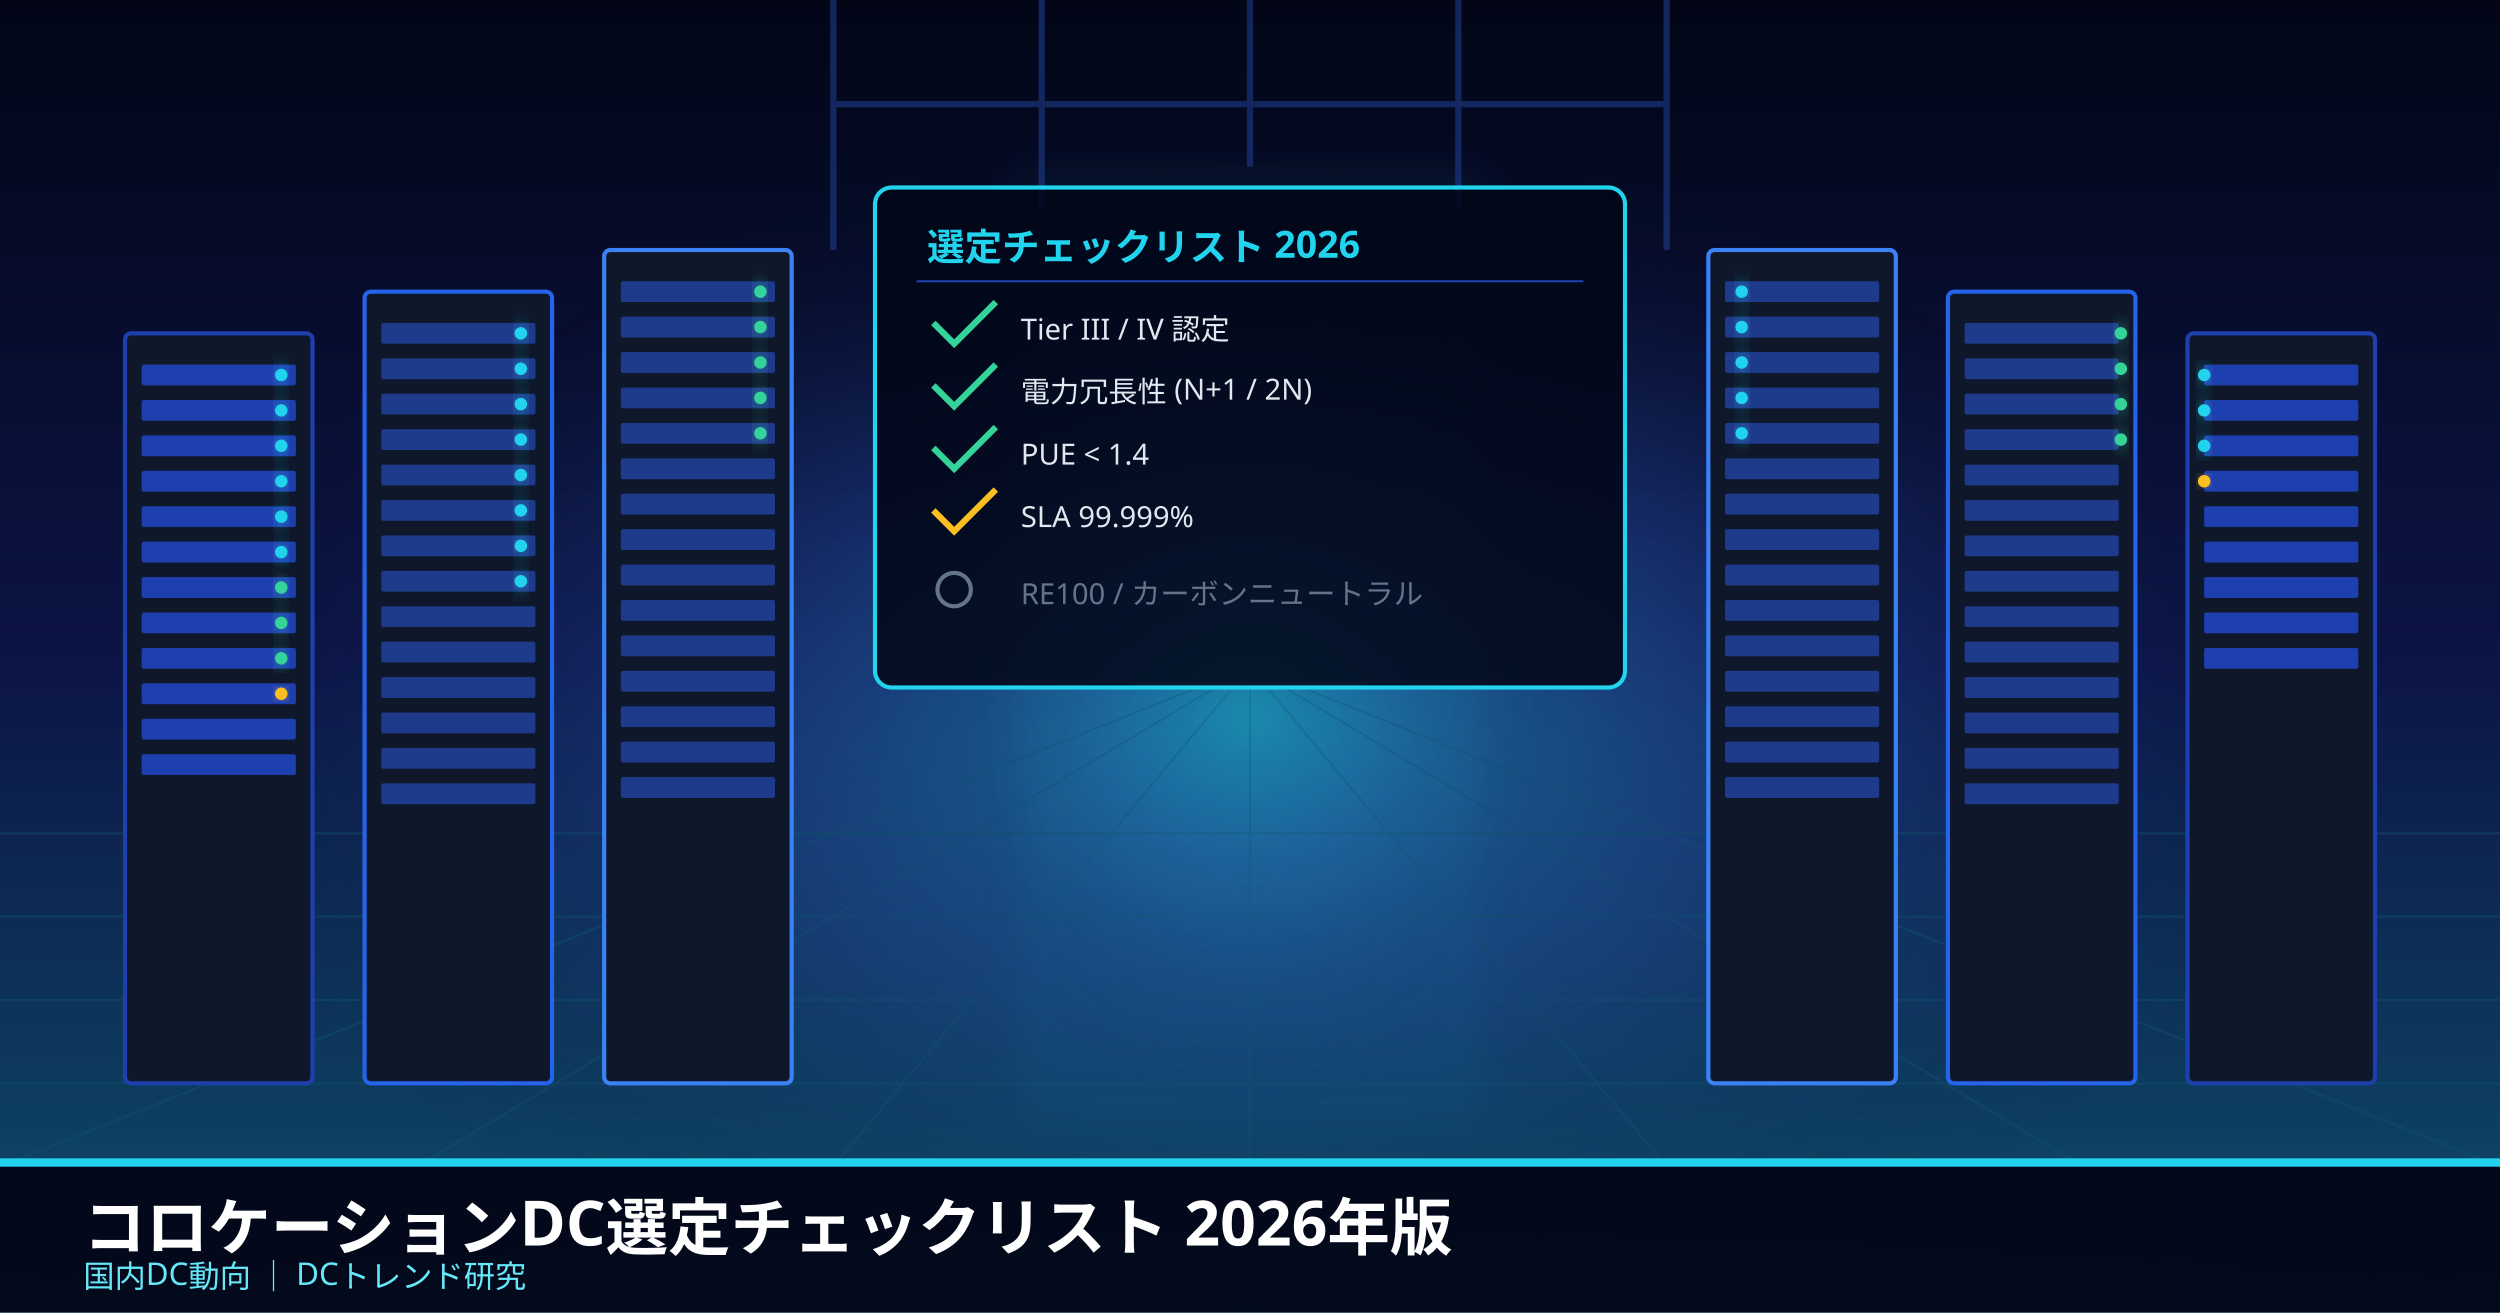
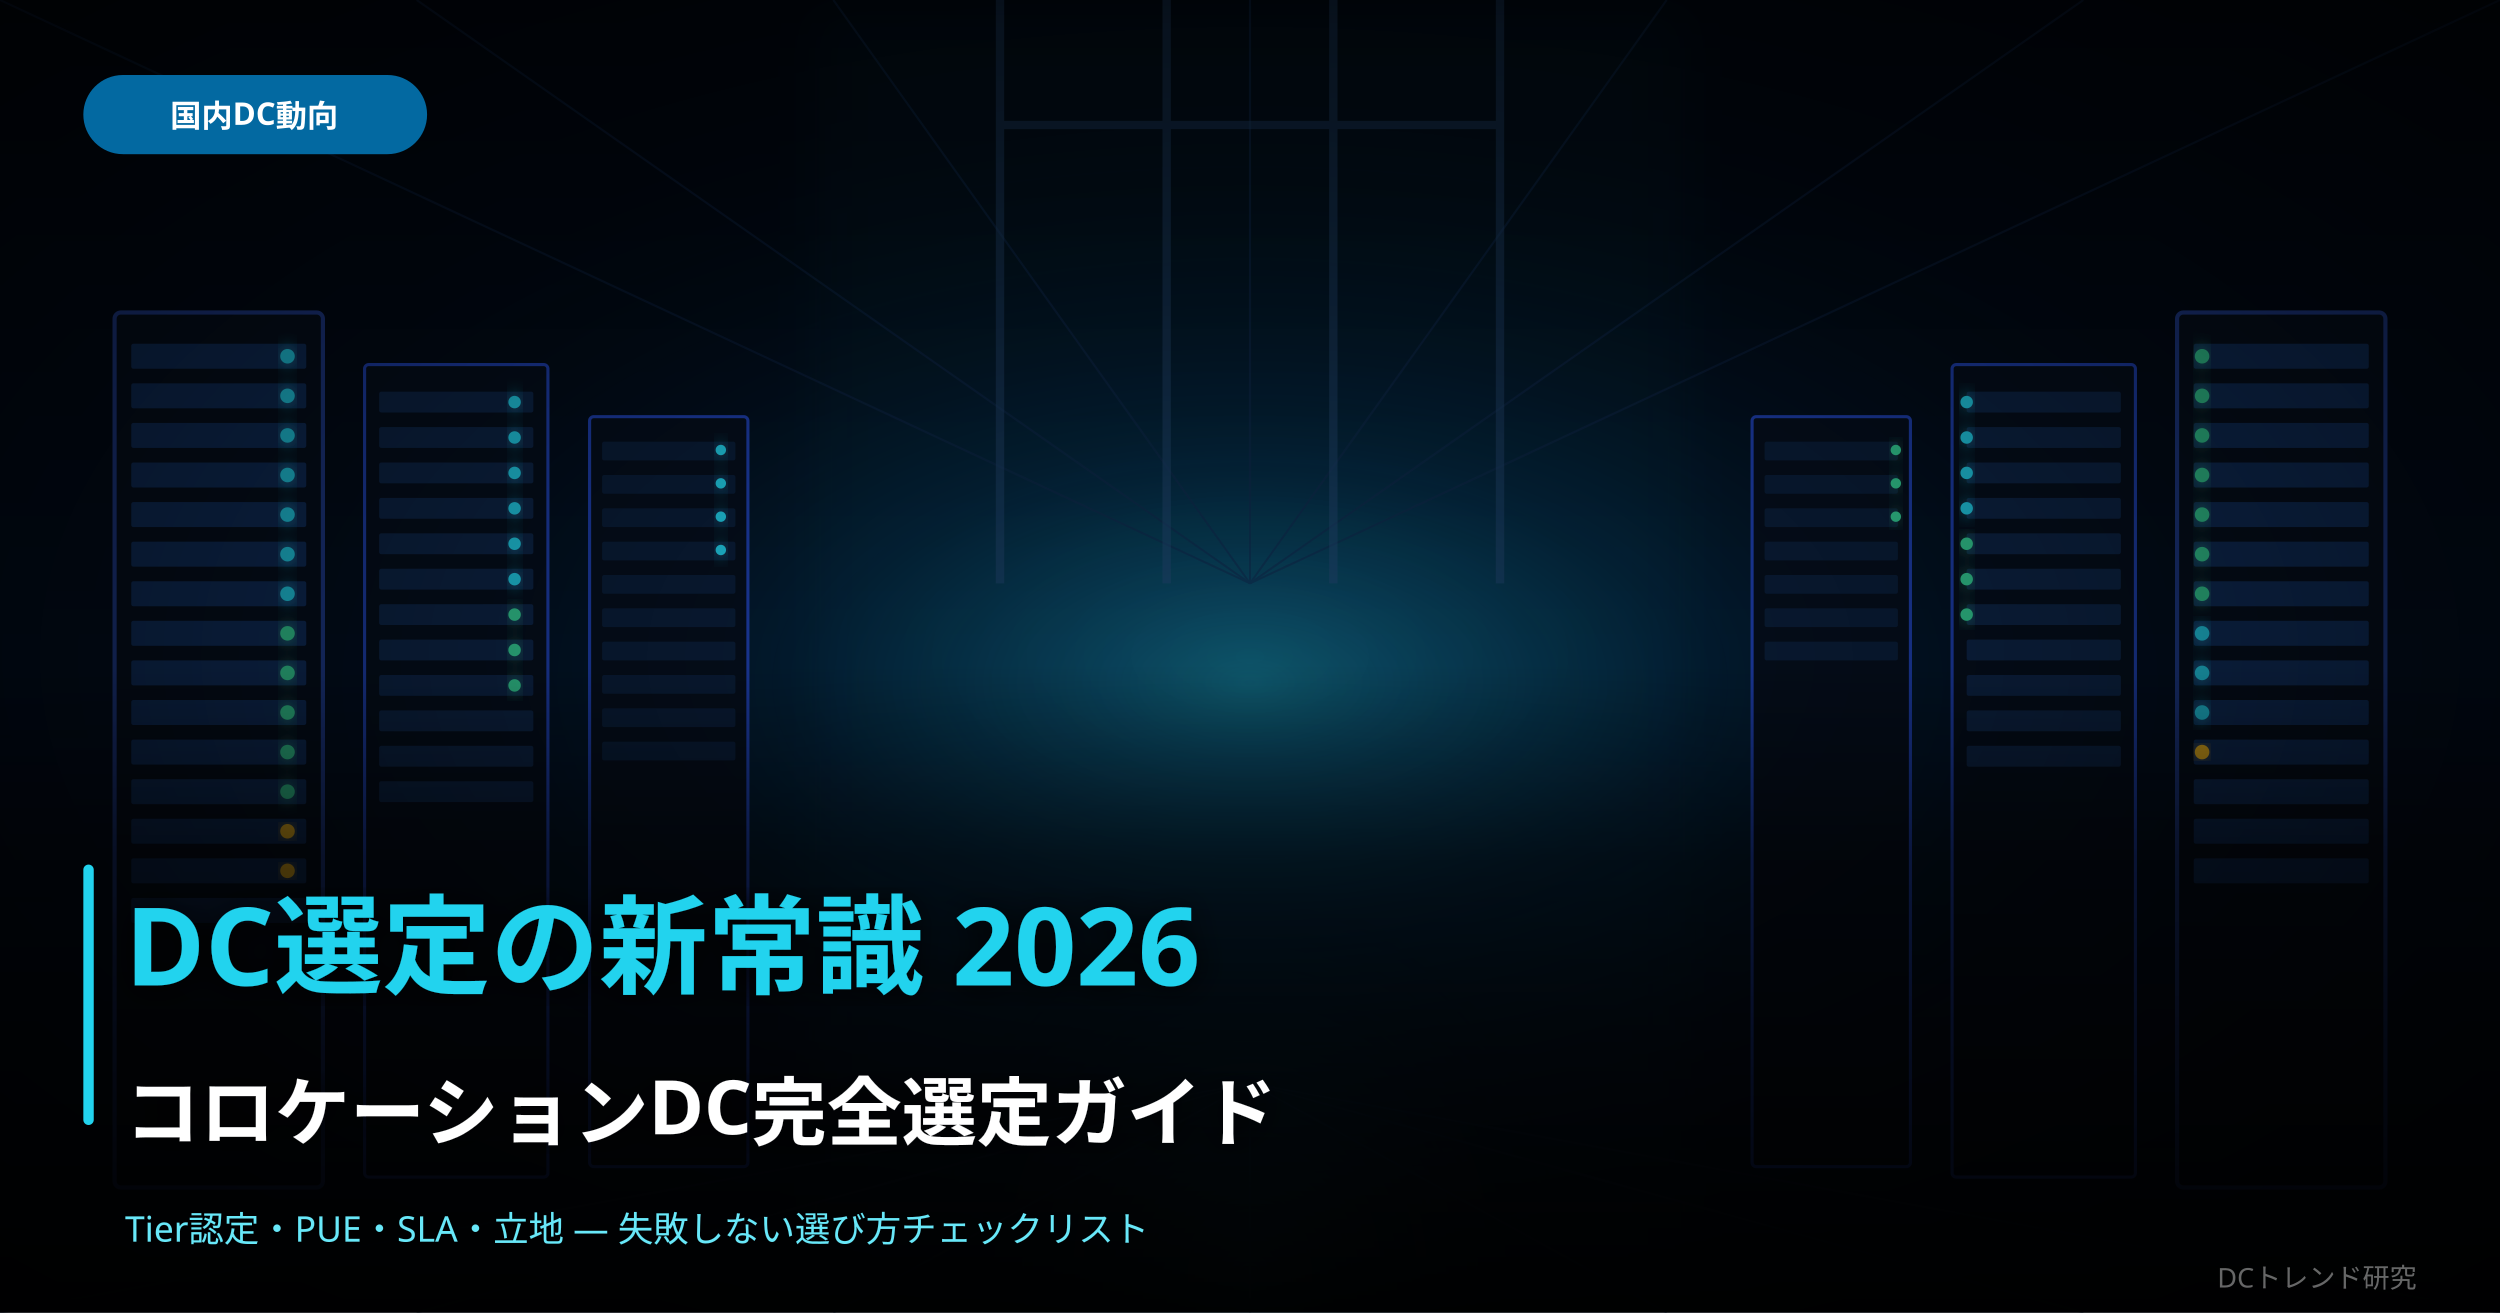
<svg xmlns="http://www.w3.org/2000/svg" viewBox="0 0 1200 630">
  <defs>
-     <linearGradient id="dcfloor" x1="0" y1="0" x2="0" y2="1">
-       <stop offset="0%" stop-color="#020617" />
-       <stop offset="50%" stop-color="#0c1445" />
-       <stop offset="100%" stop-color="#0e4f6b" />
+     <linearGradient id="dcbg" x1="0" y1="0" x2="0" y2="1">
+       <stop offset="0%" stop-color="#00060f" />
+       <stop offset="50%" stop-color="#010d1e" />
+       <stop offset="100%" stop-color="#040f22" />
    </linearGradient>
-     <radialGradient id="centerglow" cx="50%" cy="55%" r="45%">
-       <stop offset="0%" stop-color="#22d3ee" stop-opacity="0.5" />
-       <stop offset="50%" stop-color="#3b82f6" stop-opacity="0.2" />
-       <stop offset="100%" stop-color="#020617" stop-opacity="0" />
+     <radialGradient id="aisleglow" cx="50%" cy="52%" r="45%">
+       <stop offset="0%" stop-color="#22d3ee" stop-opacity="0.35" />
+       <stop offset="40%" stop-color="#0ea5e9" stop-opacity="0.12" />
+       <stop offset="100%" stop-color="#00060f" stop-opacity="0" />
    </radialGradient>
-     <radialGradient id="floorreflect" cx="50%" cy="100%" r="60%">
-       <stop offset="0%" stop-color="#22d3ee" stop-opacity="0.3" />
-       <stop offset="100%" stop-color="#020617" stop-opacity="0" />
+     <radialGradient id="floorglow" cx="50%" cy="95%" r="55%">
+       <stop offset="0%" stop-color="#22d3ee" stop-opacity="0.2" />
+       <stop offset="100%" stop-color="#00060f" stop-opacity="0" />
    </radialGradient>
+     <radialGradient id="vgn" cx="50%" cy="50%" r="72%">
+       <stop offset="0%" stop-color="transparent" />
+       <stop offset="100%" stop-color="rgba(0,0,0,0.75)" />
+     </radialGradient>
+     <linearGradient id="tov" x1="0" y1="0" x2="0" y2="1">
+       <stop offset="0%" stop-color="rgba(0,0,0,0)" />
+       <stop offset="30%" stop-color="rgba(0,0,0,0.5)" />
+       <stop offset="100%" stop-color="rgba(0,0,0,0.93)" />
+     </linearGradient>
+     <filter id="ts">
+       <feDropShadow dx="0" dy="2" stdDeviation="8" flood-color="rgba(0,0,0,1)" />
+     </filter>
    <filter id="ledglow">
      <feGaussianBlur stdDeviation="4" result="b" />
      <feMerge>
        <feMergeNode in="b" />
        <feMergeNode in="SourceGraphic" />
      </feMerge>
    </filter>
-     <filter id="softglow">
-       <feGaussianBlur stdDeviation="8" />
+     <filter id="blur12">
+       <feGaussianBlur stdDeviation="12" />
    </filter>
  </defs>
-   <rect width="1200" height="630" fill="url(#dcfloor)" />
-   <rect width="1200" height="630" fill="url(#centerglow)" />
-   <g stroke="#0e4f6b" stroke-width="1" opacity="0.5">
-     <line x1="600" y1="320" x2="0" y2="560" />
-     <line x1="600" y1="320" x2="200" y2="560" />
-     <line x1="600" y1="320" x2="400" y2="560" />
-     <line x1="600" y1="320" x2="600" y2="560" />
-     <line x1="600" y1="320" x2="800" y2="560" />
-     <line x1="600" y1="320" x2="1000" y2="560" />
-     <line x1="600" y1="320" x2="1200" y2="560" />
-     <line x1="0" y1="400" x2="1200" y2="400" />
-     <line x1="0" y1="440" x2="1200" y2="440" />
-     <line x1="0" y1="480" x2="1200" y2="480" />
-     <line x1="0" y1="520" x2="1200" y2="520" />
-   </g>
-   <g>
-     <rect x="60" y="160" width="90" height="360" rx="3" fill="#0f172a" stroke="#1e40af" stroke-width="2" />
-     <g fill="#1e40af">
-       <rect x="68" y="175" width="74" height="10" rx="1" />
-       <rect x="68" y="192" width="74" height="10" rx="1" />
-       <rect x="68" y="209" width="74" height="10" rx="1" />
-       <rect x="68" y="226" width="74" height="10" rx="1" />
-       <rect x="68" y="243" width="74" height="10" rx="1" />
-       <rect x="68" y="260" width="74" height="10" rx="1" />
-       <rect x="68" y="277" width="74" height="10" rx="1" />
-       <rect x="68" y="294" width="74" height="10" rx="1" />
-       <rect x="68" y="311" width="74" height="10" rx="1" />
-       <rect x="68" y="328" width="74" height="10" rx="1" />
-       <rect x="68" y="345" width="74" height="10" rx="1" />
-       <rect x="68" y="362" width="74" height="10" rx="1" />
-     </g>
-     <g fill="#22d3ee" filter="url(#ledglow)">
-       <circle cx="135" cy="180" r="3" />
-       <circle cx="135" cy="197" r="3" />
-       <circle cx="135" cy="214" r="3" />
-       <circle cx="135" cy="231" r="3" />
-       <circle cx="135" cy="248" r="3" />
-       <circle cx="135" cy="265" r="3" />
-     </g>
-     <g fill="#34d399" filter="url(#ledglow)">
-       <circle cx="135" cy="282" r="3" />
-       <circle cx="135" cy="299" r="3" />
-       <circle cx="135" cy="316" r="3" />
-     </g>
-     <circle cx="135" cy="333" r="3" fill="#fbbf24" filter="url(#ledglow)" />
-     <rect x="175" y="140" width="90" height="380" rx="3" fill="#0f172a" stroke="#2563eb" stroke-width="2" />
-     <g fill="#1e3a8a">
-       <rect x="183" y="155" width="74" height="10" rx="1" />
-       <rect x="183" y="172" width="74" height="10" rx="1" />
-       <rect x="183" y="189" width="74" height="10" rx="1" />
-       <rect x="183" y="206" width="74" height="10" rx="1" />
-       <rect x="183" y="223" width="74" height="10" rx="1" />
-       <rect x="183" y="240" width="74" height="10" rx="1" />
-       <rect x="183" y="257" width="74" height="10" rx="1" />
-       <rect x="183" y="274" width="74" height="10" rx="1" />
-       <rect x="183" y="291" width="74" height="10" rx="1" />
-       <rect x="183" y="308" width="74" height="10" rx="1" />
-       <rect x="183" y="325" width="74" height="10" rx="1" />
-       <rect x="183" y="342" width="74" height="10" rx="1" />
-       <rect x="183" y="359" width="74" height="10" rx="1" />
-       <rect x="183" y="376" width="74" height="10" rx="1" />
-     </g>
-     <g fill="#22d3ee" filter="url(#ledglow)">
-       <circle cx="250" cy="160" r="3" />
-       <circle cx="250" cy="177" r="3" />
-       <circle cx="250" cy="194" r="3" />
-       <circle cx="250" cy="211" r="3" />
-       <circle cx="250" cy="228" r="3" />
-       <circle cx="250" cy="245" r="3" />
-       <circle cx="250" cy="262" r="3" />
-       <circle cx="250" cy="279" r="3" />
-     </g>
-     <rect x="290" y="120" width="90" height="400" rx="3" fill="#0f172a" stroke="#3b82f6" stroke-width="2" />
-     <g fill="#1e3a8a">
-       <rect x="298" y="135" width="74" height="10" rx="1" />
-       <rect x="298" y="152" width="74" height="10" rx="1" />
-       <rect x="298" y="169" width="74" height="10" rx="1" />
-       <rect x="298" y="186" width="74" height="10" rx="1" />
-       <rect x="298" y="203" width="74" height="10" rx="1" />
-       <rect x="298" y="220" width="74" height="10" rx="1" />
-       <rect x="298" y="237" width="74" height="10" rx="1" />
-       <rect x="298" y="254" width="74" height="10" rx="1" />
-       <rect x="298" y="271" width="74" height="10" rx="1" />
-       <rect x="298" y="288" width="74" height="10" rx="1" />
-       <rect x="298" y="305" width="74" height="10" rx="1" />
-       <rect x="298" y="322" width="74" height="10" rx="1" />
-       <rect x="298" y="339" width="74" height="10" rx="1" />
-       <rect x="298" y="356" width="74" height="10" rx="1" />
-       <rect x="298" y="373" width="74" height="10" rx="1" />
-     </g>
-     <g fill="#34d399" filter="url(#ledglow)">
-       <circle cx="365" cy="140" r="3" />
-       <circle cx="365" cy="157" r="3" />
-       <circle cx="365" cy="174" r="3" />
-       <circle cx="365" cy="191" r="3" />
-       <circle cx="365" cy="208" r="3" />
-     </g>
-   </g>
-   <rect x="430" y="80" width="340" height="460" fill="url(#centerglow)" opacity="0.4" />
-   <rect x="490" y="80" width="220" height="460" fill="#22d3ee" opacity="0.04" filter="url(#softglow)" />
-   <g>
-     <rect x="820" y="120" width="90" height="400" rx="3" fill="#0f172a" stroke="#3b82f6" stroke-width="2" />
-     <g fill="#1e3a8a">
-       <rect x="828" y="135" width="74" height="10" rx="1" />
-       <rect x="828" y="152" width="74" height="10" rx="1" />
-       <rect x="828" y="169" width="74" height="10" rx="1" />
-       <rect x="828" y="186" width="74" height="10" rx="1" />
-       <rect x="828" y="203" width="74" height="10" rx="1" />
-       <rect x="828" y="220" width="74" height="10" rx="1" />
-       <rect x="828" y="237" width="74" height="10" rx="1" />
-       <rect x="828" y="254" width="74" height="10" rx="1" />
-       <rect x="828" y="271" width="74" height="10" rx="1" />
-       <rect x="828" y="288" width="74" height="10" rx="1" />
-       <rect x="828" y="305" width="74" height="10" rx="1" />
-       <rect x="828" y="322" width="74" height="10" rx="1" />
-       <rect x="828" y="339" width="74" height="10" rx="1" />
-       <rect x="828" y="356" width="74" height="10" rx="1" />
-       <rect x="828" y="373" width="74" height="10" rx="1" />
-     </g>
-     <g fill="#22d3ee" filter="url(#ledglow)">
-       <circle cx="836" cy="140" r="3" />
-       <circle cx="836" cy="157" r="3" />
-       <circle cx="836" cy="174" r="3" />
-       <circle cx="836" cy="191" r="3" />
-       <circle cx="836" cy="208" r="3" />
-     </g>
-     <rect x="935" y="140" width="90" height="380" rx="3" fill="#0f172a" stroke="#2563eb" stroke-width="2" />
-     <g fill="#1e3a8a">
-       <rect x="943" y="155" width="74" height="10" rx="1" />
-       <rect x="943" y="172" width="74" height="10" rx="1" />
-       <rect x="943" y="189" width="74" height="10" rx="1" />
-       <rect x="943" y="206" width="74" height="10" rx="1" />
-       <rect x="943" y="223" width="74" height="10" rx="1" />
-       <rect x="943" y="240" width="74" height="10" rx="1" />
-       <rect x="943" y="257" width="74" height="10" rx="1" />
-       <rect x="943" y="274" width="74" height="10" rx="1" />
-       <rect x="943" y="291" width="74" height="10" rx="1" />
-       <rect x="943" y="308" width="74" height="10" rx="1" />
-       <rect x="943" y="325" width="74" height="10" rx="1" />
-       <rect x="943" y="342" width="74" height="10" rx="1" />
-       <rect x="943" y="359" width="74" height="10" rx="1" />
-       <rect x="943" y="376" width="74" height="10" rx="1" />
-     </g>
-     <g fill="#34d399" filter="url(#ledglow)">
-       <circle cx="1018" cy="160" r="3" />
-       <circle cx="1018" cy="177" r="3" />
-       <circle cx="1018" cy="194" r="3" />
-       <circle cx="1018" cy="211" r="3" />
-     </g>
-     <rect x="1050" y="160" width="90" height="360" rx="3" fill="#0f172a" stroke="#1e40af" stroke-width="2" />
-     <g fill="#1e40af">
-       <rect x="1058" y="175" width="74" height="10" rx="1" />
-       <rect x="1058" y="192" width="74" height="10" rx="1" />
-       <rect x="1058" y="209" width="74" height="10" rx="1" />
-       <rect x="1058" y="226" width="74" height="10" rx="1" />
-       <rect x="1058" y="243" width="74" height="10" rx="1" />
-       <rect x="1058" y="260" width="74" height="10" rx="1" />
-       <rect x="1058" y="277" width="74" height="10" rx="1" />
-       <rect x="1058" y="294" width="74" height="10" rx="1" />
-       <rect x="1058" y="311" width="74" height="10" rx="1" />
-     </g>
-     <g fill="#22d3ee" filter="url(#ledglow)">
-       <circle cx="1058" cy="180" r="3" />
-       <circle cx="1058" cy="197" r="3" />
-       <circle cx="1058" cy="214" r="3" />
-     </g>
-     <circle cx="1058" cy="231" r="3" fill="#fbbf24" filter="url(#ledglow)" />
-   </g>
-   <rect x="0" y="520" width="1200" height="110" fill="url(#floorreflect)" />
-   <g stroke="#1e3a8a" stroke-width="3" opacity="0.6">
-     <line x1="400" y1="0" x2="400" y2="120" />
-     <line x1="500" y1="0" x2="500" y2="100" />
-     <line x1="600" y1="0" x2="600" y2="80" />
-     <line x1="700" y1="0" x2="700" y2="100" />
-     <line x1="800" y1="0" x2="800" y2="120" />
-     <line x1="400" y1="50" x2="800" y2="50" />
-   </g>
-   <rect x="420" y="90" width="360" height="240" rx="8" fill="#020617" fill-opacity="0.85" stroke="#22d3ee" stroke-width="2" />
-   <text x="445" y="125" font-family="sans-serif" font-size="18" font-weight="700" fill="#22d3ee">選定チェックリスト 2026</text>
-   <line x1="440" y1="135" x2="760" y2="135" stroke="#1e40af" stroke-width="1" />
-   <polyline points="448,155 458,165 478,145" fill="none" stroke="#34d399" stroke-width="3" />
-   <text x="490" y="163" font-family="sans-serif" font-size="14" fill="#e2e8f0">Tier III / IV 認定</text>
-   <polyline points="448,185 458,195 478,175" fill="none" stroke="#34d399" stroke-width="3" />
-   <text x="490" y="193" font-family="sans-serif" font-size="14" fill="#e2e8f0">電力冗長性 (N+1 / 2N)</text>
-   <polyline points="448,215 458,225 478,205" fill="none" stroke="#34d399" stroke-width="3" />
-   <text x="490" y="223" font-family="sans-serif" font-size="14" fill="#e2e8f0">PUE &lt; 1.4</text>
-   <polyline points="448,245 458,255 478,235" fill="none" stroke="#fbbf24" stroke-width="3" />
-   <text x="490" y="253" font-family="sans-serif" font-size="14" fill="#e2e8f0">SLA 99.999%</text>
-   <circle cx="458" cy="283" r="8" fill="none" stroke="#64748b" stroke-width="2" />
-   <text x="490" y="290" font-family="sans-serif" font-size="14" fill="#64748b">RE100 / カーボンニュートラル</text>
-   <rect x="0" y="558" width="1200" height="72" fill="#020617" opacity="0.95" />
-   <rect x="0" y="556" width="1200" height="4" fill="#22d3ee" />
-   <text x="40" y="600" font-family="sans-serif" font-size="30" font-weight="900" fill="white">コロケーションDC選定チェックリスト 2026年版</text>
-   <text x="40" y="618" font-family="sans-serif" font-size="15" fill="#67e8f9">国内DC動向 ｜ DCトレンド研究</text>
+   <rect width="1200" height="630" fill="url(#dcbg)" />
+   <rect width="1200" height="630" fill="url(#aisleglow)" />
+   <g stroke="#0c2040" stroke-width="1" opacity="0.6">
+     <line x1="600" y1="280" x2="0" y2="0" />
+     <line x1="600" y1="280" x2="200" y2="0" />
+     <line x1="600" y1="280" x2="400" y2="0" />
+     <line x1="600" y1="280" x2="600" y2="0" />
+     <line x1="600" y1="280" x2="800" y2="0" />
+     <line x1="600" y1="280" x2="1000" y2="0" />
+     <line x1="600" y1="280" x2="1200" y2="0" />
+   </g>
+   <g stroke="#1e3a5f" stroke-width="4" opacity="0.5">
+     <line x1="480" y1="0" x2="480" y2="280" />
+     <line x1="560" y1="0" x2="560" y2="280" />
+     <line x1="640" y1="0" x2="640" y2="280" />
+     <line x1="720" y1="0" x2="720" y2="280" />
+     <line x1="480" y1="60" x2="720" y2="60" />
+   </g>
+   <g stroke="#0c2040" stroke-width="1" opacity="0.4">
+     <line x1="600" y1="520" x2="0" y2="630" />
+     <line x1="600" y1="520" x2="200" y2="630" />
+     <line x1="600" y1="520" x2="400" y2="630" />
+     <line x1="600" y1="520" x2="600" y2="630" />
+     <line x1="600" y1="520" x2="800" y2="630" />
+     <line x1="600" y1="520" x2="1000" y2="630" />
+     <line x1="600" y1="520" x2="1200" y2="630" />
+   </g>
+   <rect x="55" y="150" width="100" height="420" rx="3" fill="#050f1e" stroke="#1e3a8a" stroke-width="2" />
+   <g fill="#0f2d5a">
+     <rect x="63" y="165" width="84" height="12" rx="1" />
+     <rect x="63" y="184" width="84" height="12" rx="1" />
+     <rect x="63" y="203" width="84" height="12" rx="1" />
+     <rect x="63" y="222" width="84" height="12" rx="1" />
+     <rect x="63" y="241" width="84" height="12" rx="1" />
+     <rect x="63" y="260" width="84" height="12" rx="1" />
+     <rect x="63" y="279" width="84" height="12" rx="1" />
+     <rect x="63" y="298" width="84" height="12" rx="1" />
+     <rect x="63" y="317" width="84" height="12" rx="1" />
+     <rect x="63" y="336" width="84" height="12" rx="1" />
+     <rect x="63" y="355" width="84" height="12" rx="1" />
+     <rect x="63" y="374" width="84" height="12" rx="1" />
+     <rect x="63" y="393" width="84" height="12" rx="1" />
+     <rect x="63" y="412" width="84" height="12" rx="1" />
+     <rect x="63" y="431" width="84" height="12" rx="1" />
+   </g>
+   <g fill="#22d3ee" filter="url(#ledglow)">
+     <circle cx="138" cy="171" r="3.5" />
+     <circle cx="138" cy="190" r="3.5" />
+     <circle cx="138" cy="209" r="3.5" />
+     <circle cx="138" cy="228" r="3.5" />
+     <circle cx="138" cy="247" r="3.5" />
+     <circle cx="138" cy="266" r="3.5" />
+     <circle cx="138" cy="285" r="3.5" />
+   </g>
+   <g fill="#34d399" filter="url(#ledglow)">
+     <circle cx="138" cy="304" r="3.5" />
+     <circle cx="138" cy="323" r="3.5" />
+     <circle cx="138" cy="342" r="3.5" />
+     <circle cx="138" cy="361" r="3.5" />
+     <circle cx="138" cy="380" r="3.5" />
+   </g>
+   <circle cx="138" cy="399" r="3.5" fill="#fbbf24" filter="url(#ledglow)" />
+   <circle cx="138" cy="418" r="3.5" fill="#fbbf24" filter="url(#ledglow)" />
+   <rect x="175" y="175" width="88" height="390" rx="2" fill="#050f1e" stroke="#1e40af" stroke-width="1.5" />
+   <g fill="#0d2548">
+     <rect x="182" y="188" width="74" height="10" rx="1" />
+     <rect x="182" y="205" width="74" height="10" rx="1" />
+     <rect x="182" y="222" width="74" height="10" rx="1" />
+     <rect x="182" y="239" width="74" height="10" rx="1" />
+     <rect x="182" y="256" width="74" height="10" rx="1" />
+     <rect x="182" y="273" width="74" height="10" rx="1" />
+     <rect x="182" y="290" width="74" height="10" rx="1" />
+     <rect x="182" y="307" width="74" height="10" rx="1" />
+     <rect x="182" y="324" width="74" height="10" rx="1" />
+     <rect x="182" y="341" width="74" height="10" rx="1" />
+     <rect x="182" y="358" width="74" height="10" rx="1" />
+     <rect x="182" y="375" width="74" height="10" rx="1" />
+   </g>
+   <g fill="#22d3ee" filter="url(#ledglow)">
+     <circle cx="247" cy="193" r="3" />
+     <circle cx="247" cy="210" r="3" />
+     <circle cx="247" cy="227" r="3" />
+     <circle cx="247" cy="244" r="3" />
+     <circle cx="247" cy="261" r="3" />
+     <circle cx="247" cy="278" r="3" />
+   </g>
+   <g fill="#34d399" filter="url(#ledglow)">
+     <circle cx="247" cy="295" r="3" />
+     <circle cx="247" cy="312" r="3" />
+     <circle cx="247" cy="329" r="3" />
+   </g>
+   <rect x="283" y="200" width="76" height="360" rx="2" fill="#050f1e" stroke="#1e40af" stroke-width="1.5" />
+   <g fill="#0a1e3a">
+     <rect x="289" y="212" width="64" height="9" rx="1" />
+     <rect x="289" y="228" width="64" height="9" rx="1" />
+     <rect x="289" y="244" width="64" height="9" rx="1" />
+     <rect x="289" y="260" width="64" height="9" rx="1" />
+     <rect x="289" y="276" width="64" height="9" rx="1" />
+     <rect x="289" y="292" width="64" height="9" rx="1" />
+     <rect x="289" y="308" width="64" height="9" rx="1" />
+     <rect x="289" y="324" width="64" height="9" rx="1" />
+     <rect x="289" y="340" width="64" height="9" rx="1" />
+     <rect x="289" y="356" width="64" height="9" rx="1" />
+   </g>
+   <g fill="#22d3ee" filter="url(#ledglow)">
+     <circle cx="346" cy="216" r="2.5" />
+     <circle cx="346" cy="232" r="2.5" />
+     <circle cx="346" cy="248" r="2.5" />
+     <circle cx="346" cy="264" r="2.5" />
+   </g>
+   <rect x="390" y="0" width="420" height="630" fill="#22d3ee" opacity="0.03" filter="url(#blur12)" />
+   <rect x="455" y="280" width="290" height="350" fill="url(#floorglow)" />
+   <rect x="1045" y="150" width="100" height="420" rx="3" fill="#050f1e" stroke="#1e3a8a" stroke-width="2" />
+   <g fill="#0f2d5a">
+     <rect x="1053" y="165" width="84" height="12" rx="1" />
+     <rect x="1053" y="184" width="84" height="12" rx="1" />
+     <rect x="1053" y="203" width="84" height="12" rx="1" />
+     <rect x="1053" y="222" width="84" height="12" rx="1" />
+     <rect x="1053" y="241" width="84" height="12" rx="1" />
+     <rect x="1053" y="260" width="84" height="12" rx="1" />
+     <rect x="1053" y="279" width="84" height="12" rx="1" />
+     <rect x="1053" y="298" width="84" height="12" rx="1" />
+     <rect x="1053" y="317" width="84" height="12" rx="1" />
+     <rect x="1053" y="336" width="84" height="12" rx="1" />
+     <rect x="1053" y="355" width="84" height="12" rx="1" />
+     <rect x="1053" y="374" width="84" height="12" rx="1" />
+     <rect x="1053" y="393" width="84" height="12" rx="1" />
+     <rect x="1053" y="412" width="84" height="12" rx="1" />
+   </g>
+   <g fill="#34d399" filter="url(#ledglow)">
+     <circle cx="1057" cy="171" r="3.5" />
+     <circle cx="1057" cy="190" r="3.5" />
+     <circle cx="1057" cy="209" r="3.5" />
+     <circle cx="1057" cy="228" r="3.5" />
+     <circle cx="1057" cy="247" r="3.5" />
+     <circle cx="1057" cy="266" r="3.5" />
+     <circle cx="1057" cy="285" r="3.5" />
+   </g>
+   <g fill="#22d3ee" filter="url(#ledglow)">
+     <circle cx="1057" cy="304" r="3.5" />
+     <circle cx="1057" cy="323" r="3.5" />
+     <circle cx="1057" cy="342" r="3.5" />
+   </g>
+   <circle cx="1057" cy="361" r="3.5" fill="#fbbf24" filter="url(#ledglow)" />
+   <rect x="937" y="175" width="88" height="390" rx="2" fill="#050f1e" stroke="#1e40af" stroke-width="1.5" />
+   <g fill="#0d2548">
+     <rect x="944" y="188" width="74" height="10" rx="1" />
+     <rect x="944" y="205" width="74" height="10" rx="1" />
+     <rect x="944" y="222" width="74" height="10" rx="1" />
+     <rect x="944" y="239" width="74" height="10" rx="1" />
+     <rect x="944" y="256" width="74" height="10" rx="1" />
+     <rect x="944" y="273" width="74" height="10" rx="1" />
+     <rect x="944" y="290" width="74" height="10" rx="1" />
+     <rect x="944" y="307" width="74" height="10" rx="1" />
+     <rect x="944" y="324" width="74" height="10" rx="1" />
+     <rect x="944" y="341" width="74" height="10" rx="1" />
+     <rect x="944" y="358" width="74" height="10" rx="1" />
+   </g>
+   <g fill="#22d3ee" filter="url(#ledglow)">
+     <circle cx="944" cy="193" r="3" />
+     <circle cx="944" cy="210" r="3" />
+     <circle cx="944" cy="227" r="3" />
+     <circle cx="944" cy="244" r="3" />
+   </g>
+   <g fill="#34d399" filter="url(#ledglow)">
+     <circle cx="944" cy="261" r="3" />
+     <circle cx="944" cy="278" r="3" />
+     <circle cx="944" cy="295" r="3" />
+   </g>
+   <rect x="841" y="200" width="76" height="360" rx="2" fill="#050f1e" stroke="#1e40af" stroke-width="1.5" />
+   <g fill="#0a1e3a">
+     <rect x="847" y="212" width="64" height="9" rx="1" />
+     <rect x="847" y="228" width="64" height="9" rx="1" />
+     <rect x="847" y="244" width="64" height="9" rx="1" />
+     <rect x="847" y="260" width="64" height="9" rx="1" />
+     <rect x="847" y="276" width="64" height="9" rx="1" />
+     <rect x="847" y="292" width="64" height="9" rx="1" />
+     <rect x="847" y="308" width="64" height="9" rx="1" />
+   </g>
+   <g fill="#34d399" filter="url(#ledglow)">
+     <circle cx="910" cy="216" r="2.5" />
+     <circle cx="910" cy="232" r="2.5" />
+     <circle cx="910" cy="248" r="2.5" />
+   </g>
+   <rect width="1200" height="630" fill="url(#vgn)" />
+   <rect x="0" y="320" width="1200" height="310" fill="url(#tov)" />
+   <rect x="40" y="36" width="165" height="38" rx="19" fill="#0369a1" />
+   <text x="122" y="61" font-family="sans-serif" font-size="15" font-weight="700" fill="white" text-anchor="middle">国内DC動向</text>
+   <rect x="40" y="415" width="5" height="125" rx="2.5" fill="#22d3ee" />
+   <text x="60" y="473" font-family="sans-serif" font-size="52" font-weight="900" fill="#22d3ee" filter="url(#ts)">DC選定の新常識 2026</text>
+   <text x="60" y="547" font-family="sans-serif" font-size="36" font-weight="900" fill="white" filter="url(#ts)">コロケーションDC完全選定ガイド</text>
+   <text x="60" y="596" font-family="sans-serif" font-size="17" fill="#67e8f9" filter="url(#ts)">Tier認定・PUE・SLA・立地 — 失敗しない選び方チェックリスト</text>
+   <text x="1160" y="618" font-family="sans-serif" font-size="13" fill="rgba(255,255,255,0.4)" text-anchor="end">DCトレンド研究</text>
</svg>
